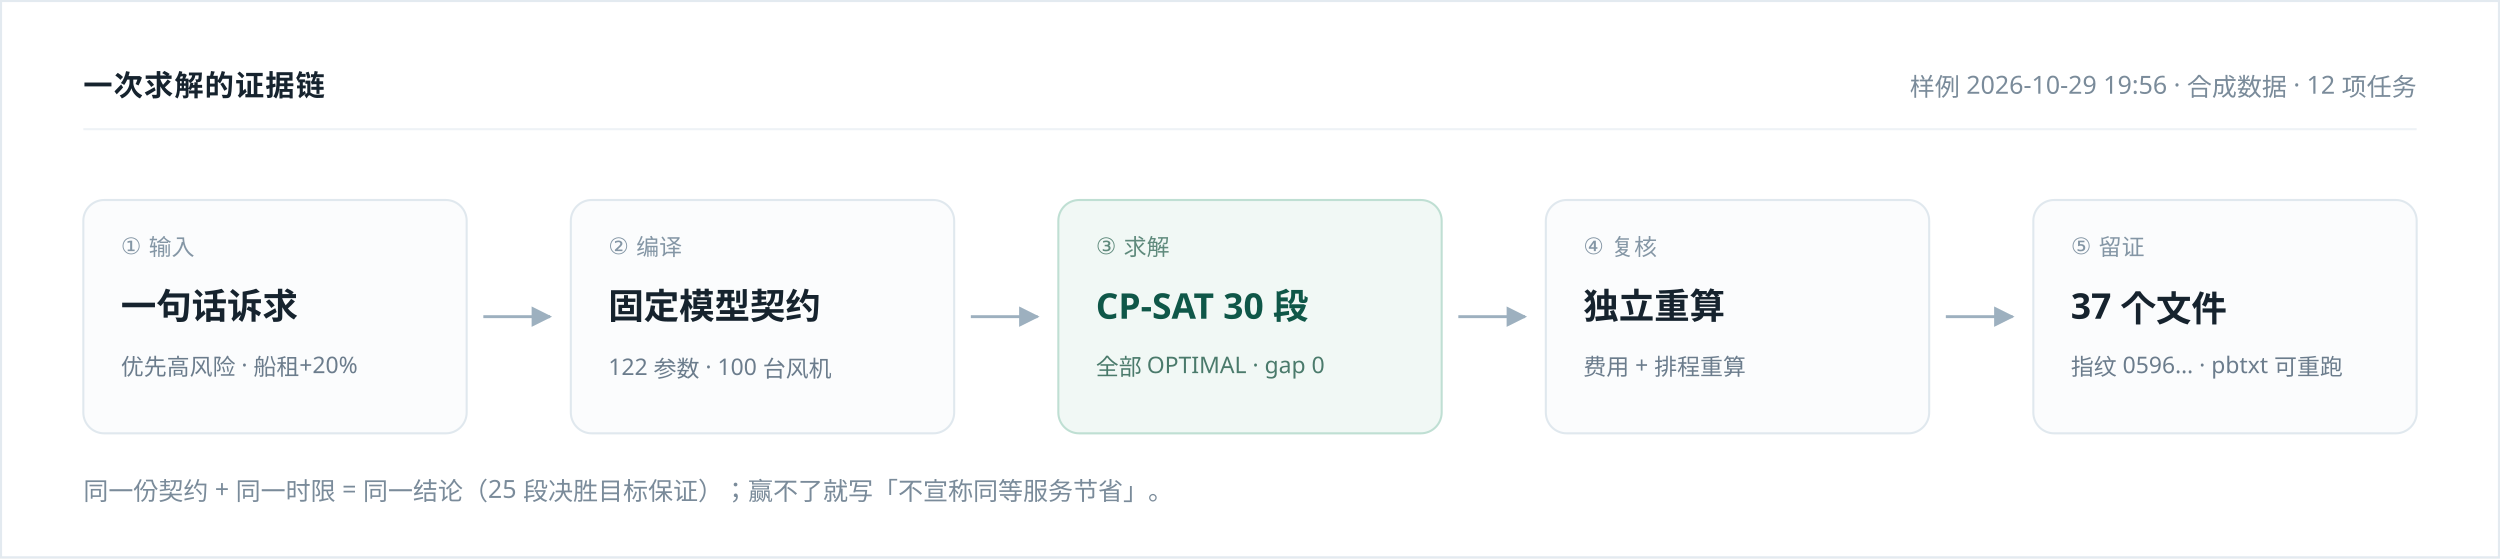
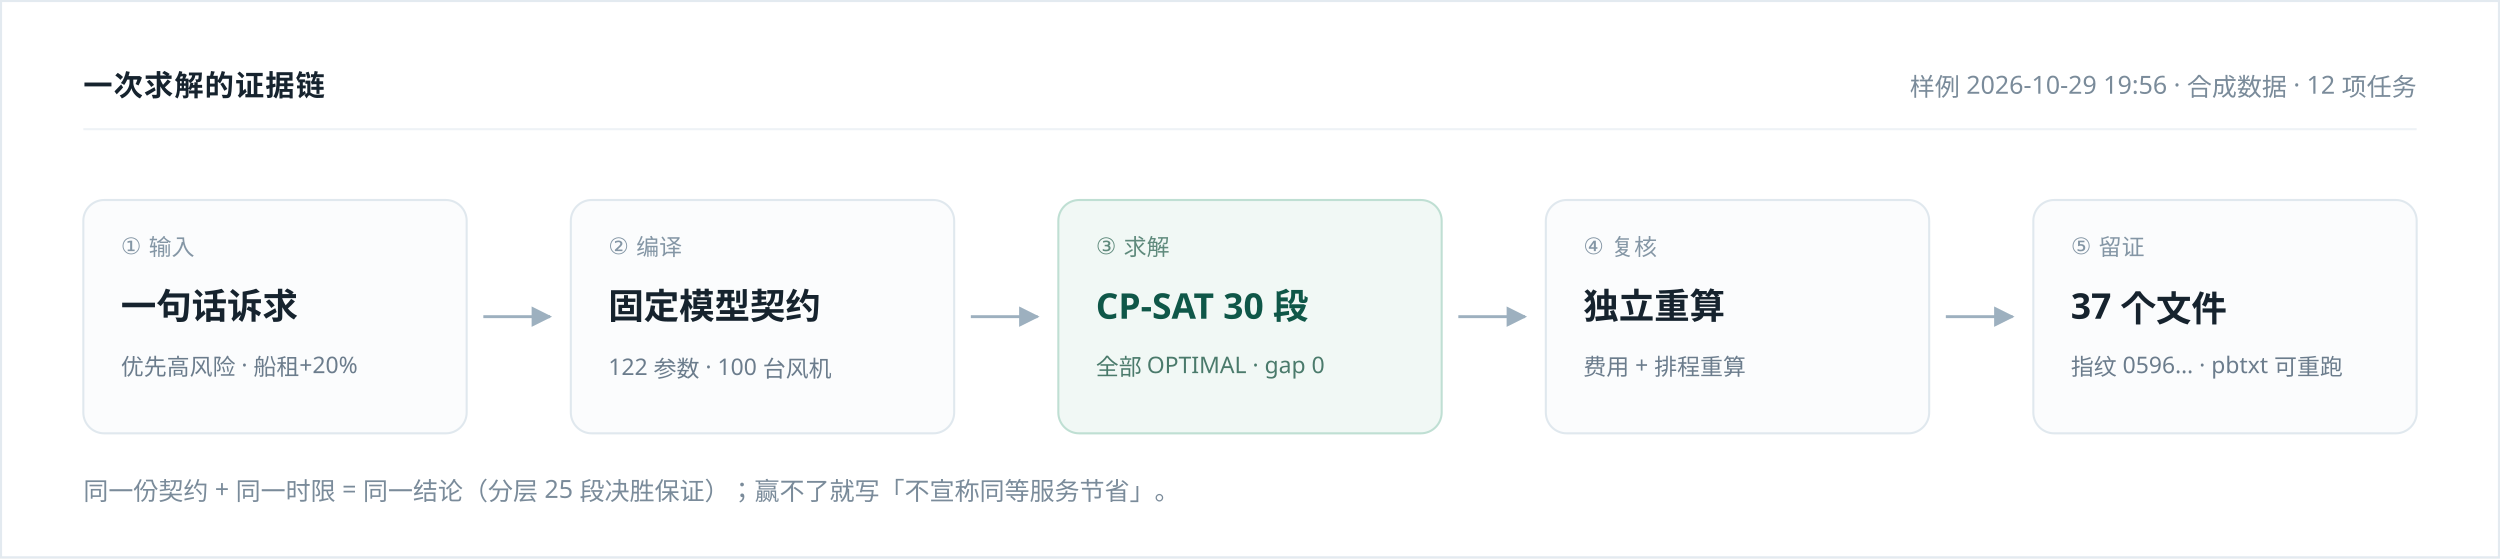
<svg xmlns="http://www.w3.org/2000/svg" width="1200" height="268" viewBox="0 0 1200 268" role="img" aria-label="一次求解的证据链">
  <defs>
    <marker id="ar" viewBox="0 0 10 10" refX="9" refY="5" markerWidth="7" markerHeight="7" orient="auto-start-reverse">
      <path d="M0,0 L10,5 L0,10 z" fill="#9db0bf" />
    </marker>
  </defs>
  <rect x="0" y="0" width="1200" height="268" fill="#ffffff" />
  <rect x="0.5" y="0.5" width="1199" height="267" fill="none" stroke="#e3eaf0" />
  <text x="40" y="46" font-family="'Noto Sans SC','PingFang SC','Microsoft YaHei',system-ui,sans-serif" font-size="14" font-weight="600" fill="#16232e" letter-spacing="0.04em">一次求解的证据链</text>
  <text x="1160" y="46" text-anchor="end" font-family="'Noto Sans SC','PingFang SC','Microsoft YaHei',system-ui,sans-serif" font-size="12" fill="#7a8b9a">样例 2026-10-29 19:56 · 合成数据 · 12 项任务</text>
  <line x1="40" y1="62" x2="1160" y2="62" stroke="#eef2f6" />
  <rect x="40" y="96" width="184" height="112" rx="10" fill="#fbfcfd" stroke="#e0e8ee" />
  <text x="58" y="122" font-family="'Noto Sans SC','PingFang SC','Microsoft YaHei',system-ui,sans-serif" font-size="11" fill="#8496a5">① 输入</text>
  <text x="58" y="153" font-family="'Noto Sans SC','PingFang SC','Microsoft YaHei',system-ui,sans-serif" font-size="17" font-weight="600" fill="#16232e">一句话诉求</text>
  <text x="58" y="180" font-family="'Noto Sans SC','PingFang SC','Microsoft YaHei',system-ui,sans-serif" font-size="11" fill="#6b7c8c">优先高风险 · 船租+20%</text>
  <line x1="232" y1="152" x2="264" y2="152" stroke="#9db0bf" stroke-width="1.4" marker-end="url(#ar)" />
  <rect x="274" y="96" width="184" height="112" rx="10" fill="#fbfcfd" stroke="#e0e8ee" />
  <text x="292" y="122" font-family="'Noto Sans SC','PingFang SC','Microsoft YaHei',system-ui,sans-serif" font-size="11" fill="#8496a5">② 编译</text>
  <text x="292" y="153" font-family="'Noto Sans SC','PingFang SC','Microsoft YaHei',system-ui,sans-serif" font-size="17" font-weight="600" fill="#16232e">固定模型契约</text>
  <text x="292" y="180" font-family="'Noto Sans SC','PingFang SC','Microsoft YaHei',system-ui,sans-serif" font-size="11" fill="#6b7c8c">122 参数 · 100 台风机</text>
  <line x1="466" y1="152" x2="498" y2="152" stroke="#9db0bf" stroke-width="1.4" marker-end="url(#ar)" />
  <rect x="508" y="96" width="184" height="112" rx="10" fill="#f1f8f5" stroke="#bfdfd3" />
  <text x="526" y="122" font-family="'Noto Sans SC','PingFang SC','Microsoft YaHei',system-ui,sans-serif" font-size="11" fill="#5f8a7c">③ 求解</text>
  <text x="526" y="153" font-family="'Noto Sans SC','PingFang SC','Microsoft YaHei',system-ui,sans-serif" font-size="17" font-weight="600" fill="#0f5748">CP-SAT 30 段</text>
  <text x="526" y="180" font-family="'Noto Sans SC','PingFang SC','Microsoft YaHei',system-ui,sans-serif" font-size="11" fill="#4a7a6b">全部 OPTIMAL · gap 0</text>
  <line x1="700" y1="152" x2="732" y2="152" stroke="#9db0bf" stroke-width="1.4" marker-end="url(#ar)" />
  <rect x="742" y="96" width="184" height="112" rx="10" fill="#fbfcfd" stroke="#e0e8ee" />
  <text x="760" y="122" font-family="'Noto Sans SC','PingFang SC','Microsoft YaHei',system-ui,sans-serif" font-size="11" fill="#8496a5">④ 复核</text>
  <text x="760" y="153" font-family="'Noto Sans SC','PingFang SC','Microsoft YaHei',system-ui,sans-serif" font-size="17" font-weight="600" fill="#16232e">独立重算</text>
  <text x="760" y="180" font-family="'Noto Sans SC','PingFang SC','Microsoft YaHei',system-ui,sans-serif" font-size="11" fill="#6b7c8c">费用 + 排程重算</text>
  <line x1="934" y1="152" x2="966" y2="152" stroke="#9db0bf" stroke-width="1.4" marker-end="url(#ar)" />
  <rect x="976" y="96" width="184" height="112" rx="10" fill="#fbfcfd" stroke="#e0e8ee" />
  <text x="994" y="122" font-family="'Noto Sans SC','PingFang SC','Microsoft YaHei',system-ui,sans-serif" font-size="11" fill="#8496a5">⑤ 留证</text>
  <text x="994" y="153" font-family="'Noto Sans SC','PingFang SC','Microsoft YaHei',system-ui,sans-serif" font-size="17" font-weight="600" fill="#16232e">37 个文件</text>
  <text x="994" y="180" font-family="'Noto Sans SC','PingFang SC','Microsoft YaHei',system-ui,sans-serif" font-size="11" fill="#6b7c8c">指纹 0596… · pbtxt 可重跑</text>
-   <text x="40" y="240" font-family="'Noto Sans SC','PingFang SC','Microsoft YaHei',system-ui,sans-serif" font-size="12" fill="#7a8b9a">同一份契约 + 同一时限 = 同一结论（25 段决胜目标保证）；赢不了就写「不宣称同等服务节省」。</text>
+   <text x="40" y="240" font-family="'Noto Sans SC','PingFang SC','Microsoft YaHei',system-ui,sans-serif" font-size="12" fill="#7a8b9a">同一份契约 + 同一时限 = 同一结论（分层 25 段决胜保证）；赢不了就写「不宣称同等服务节省」。</text>
</svg>
